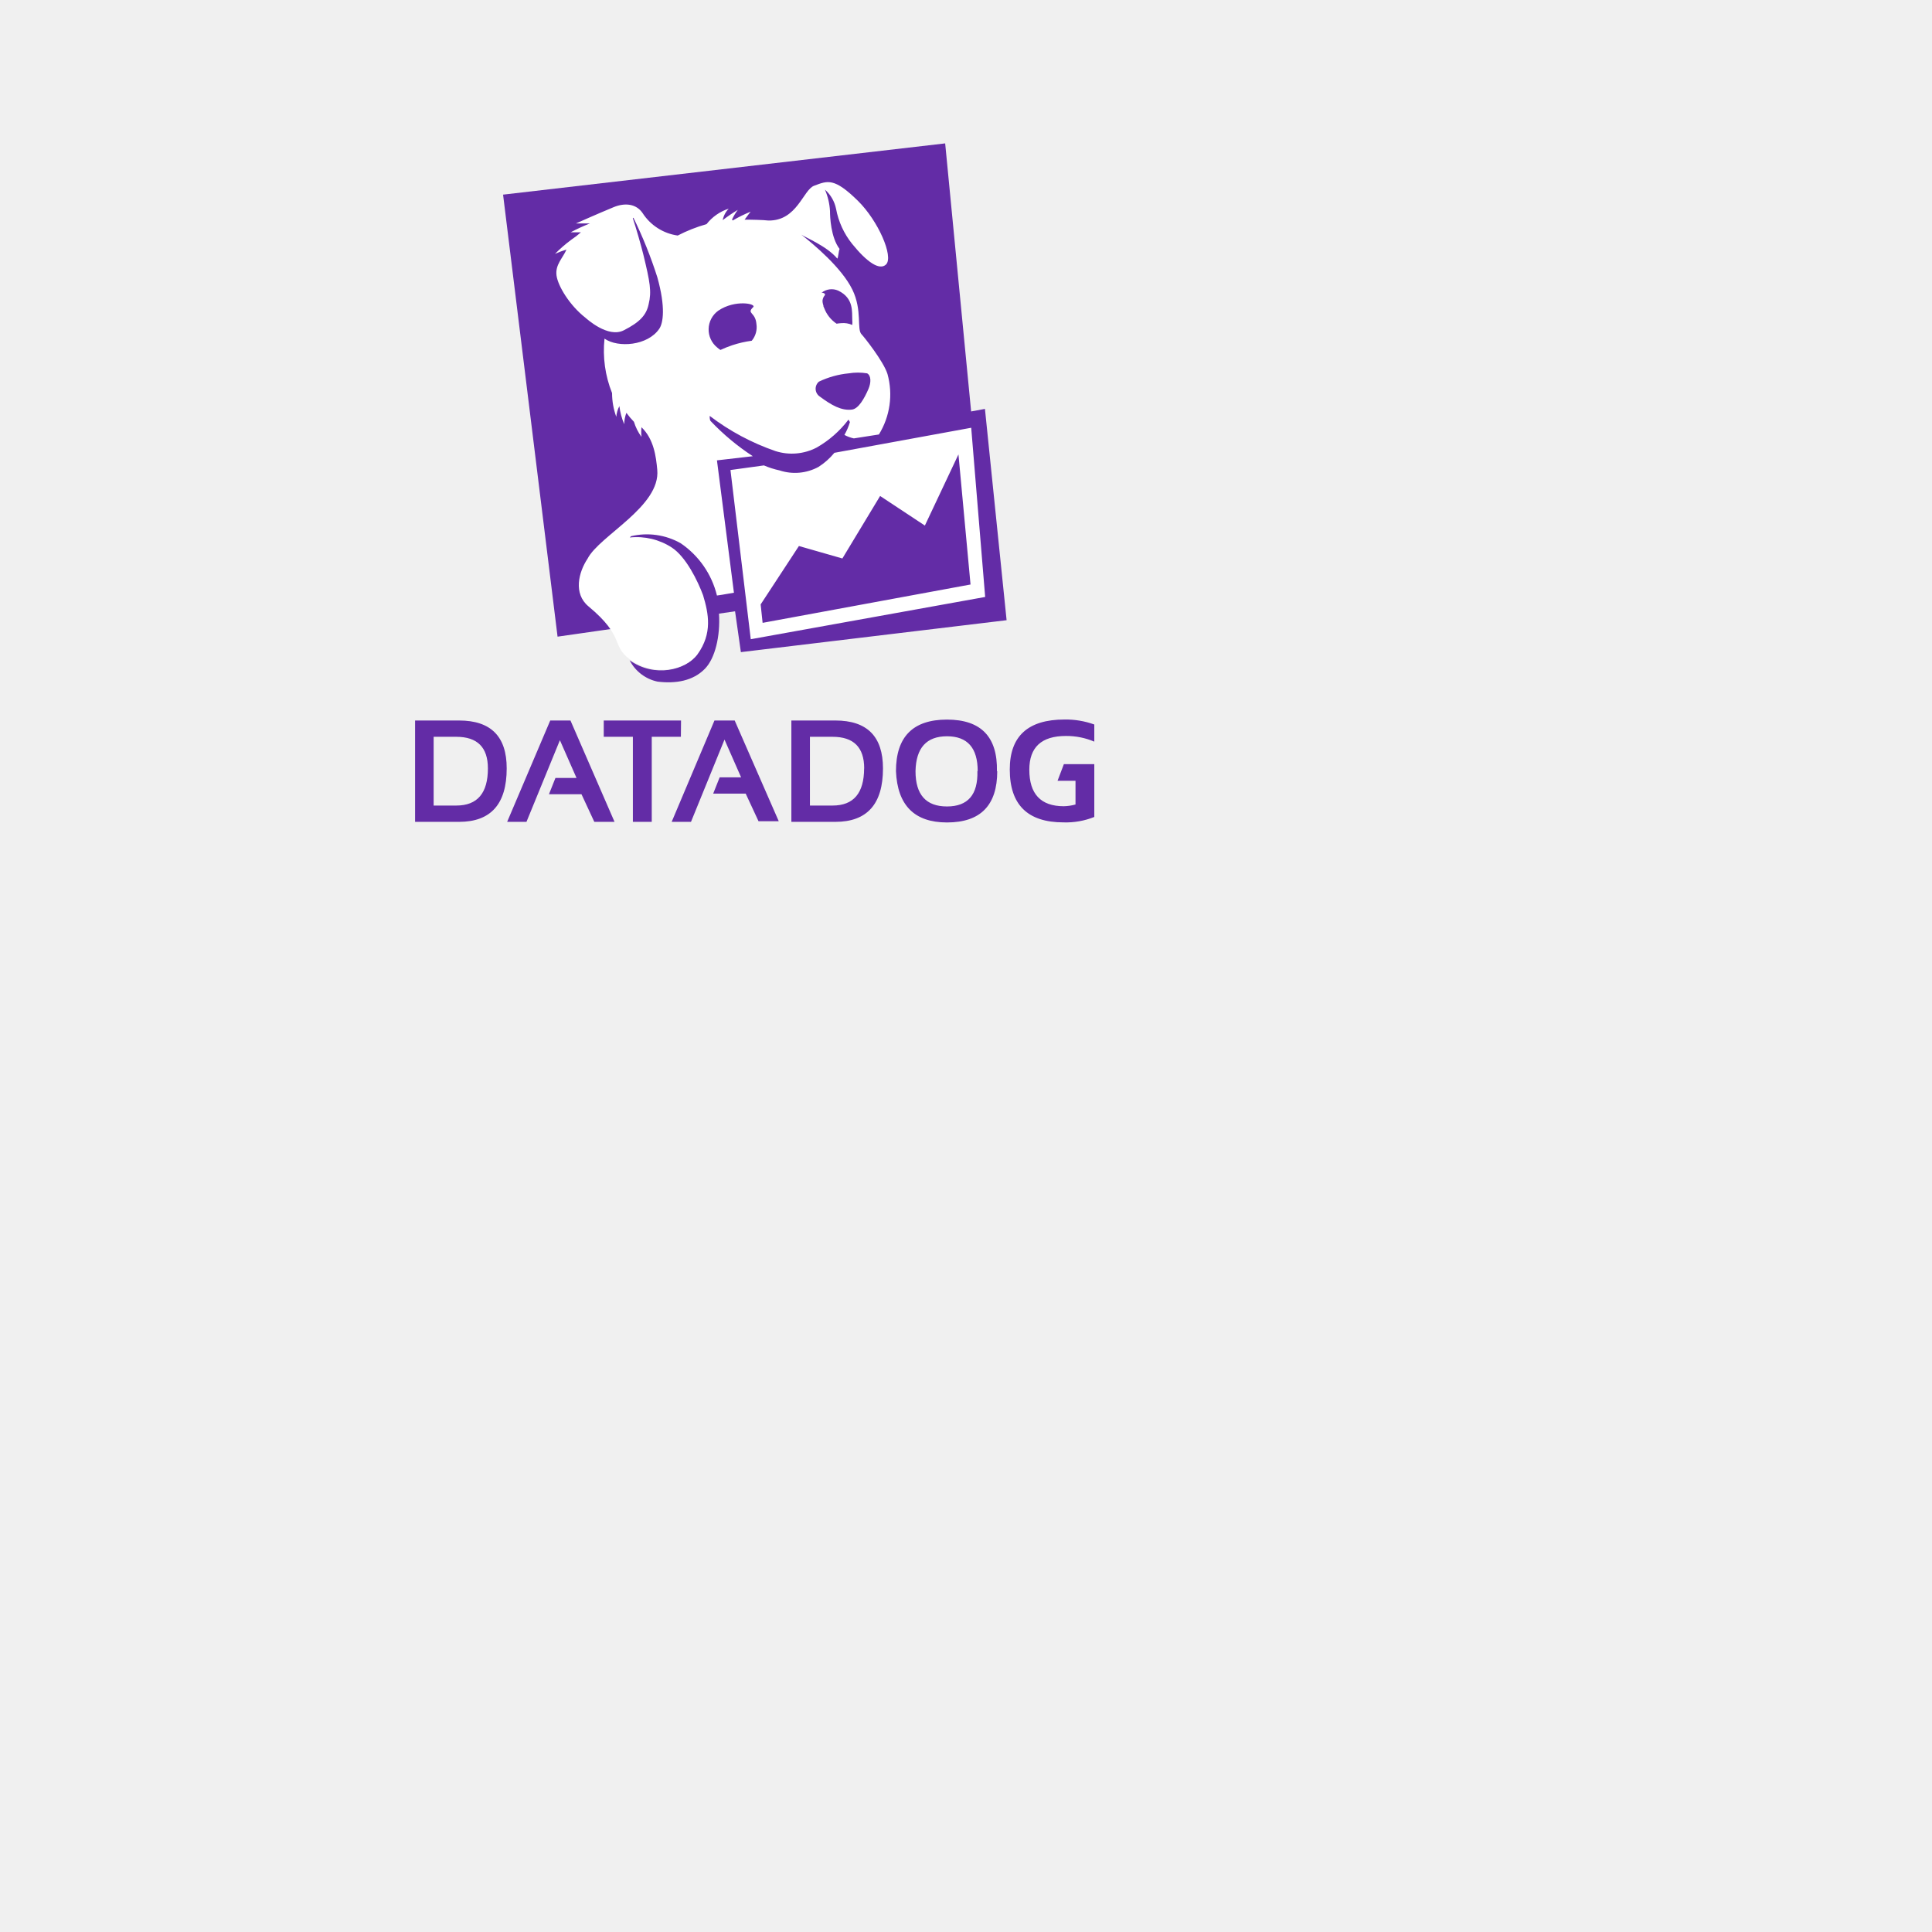
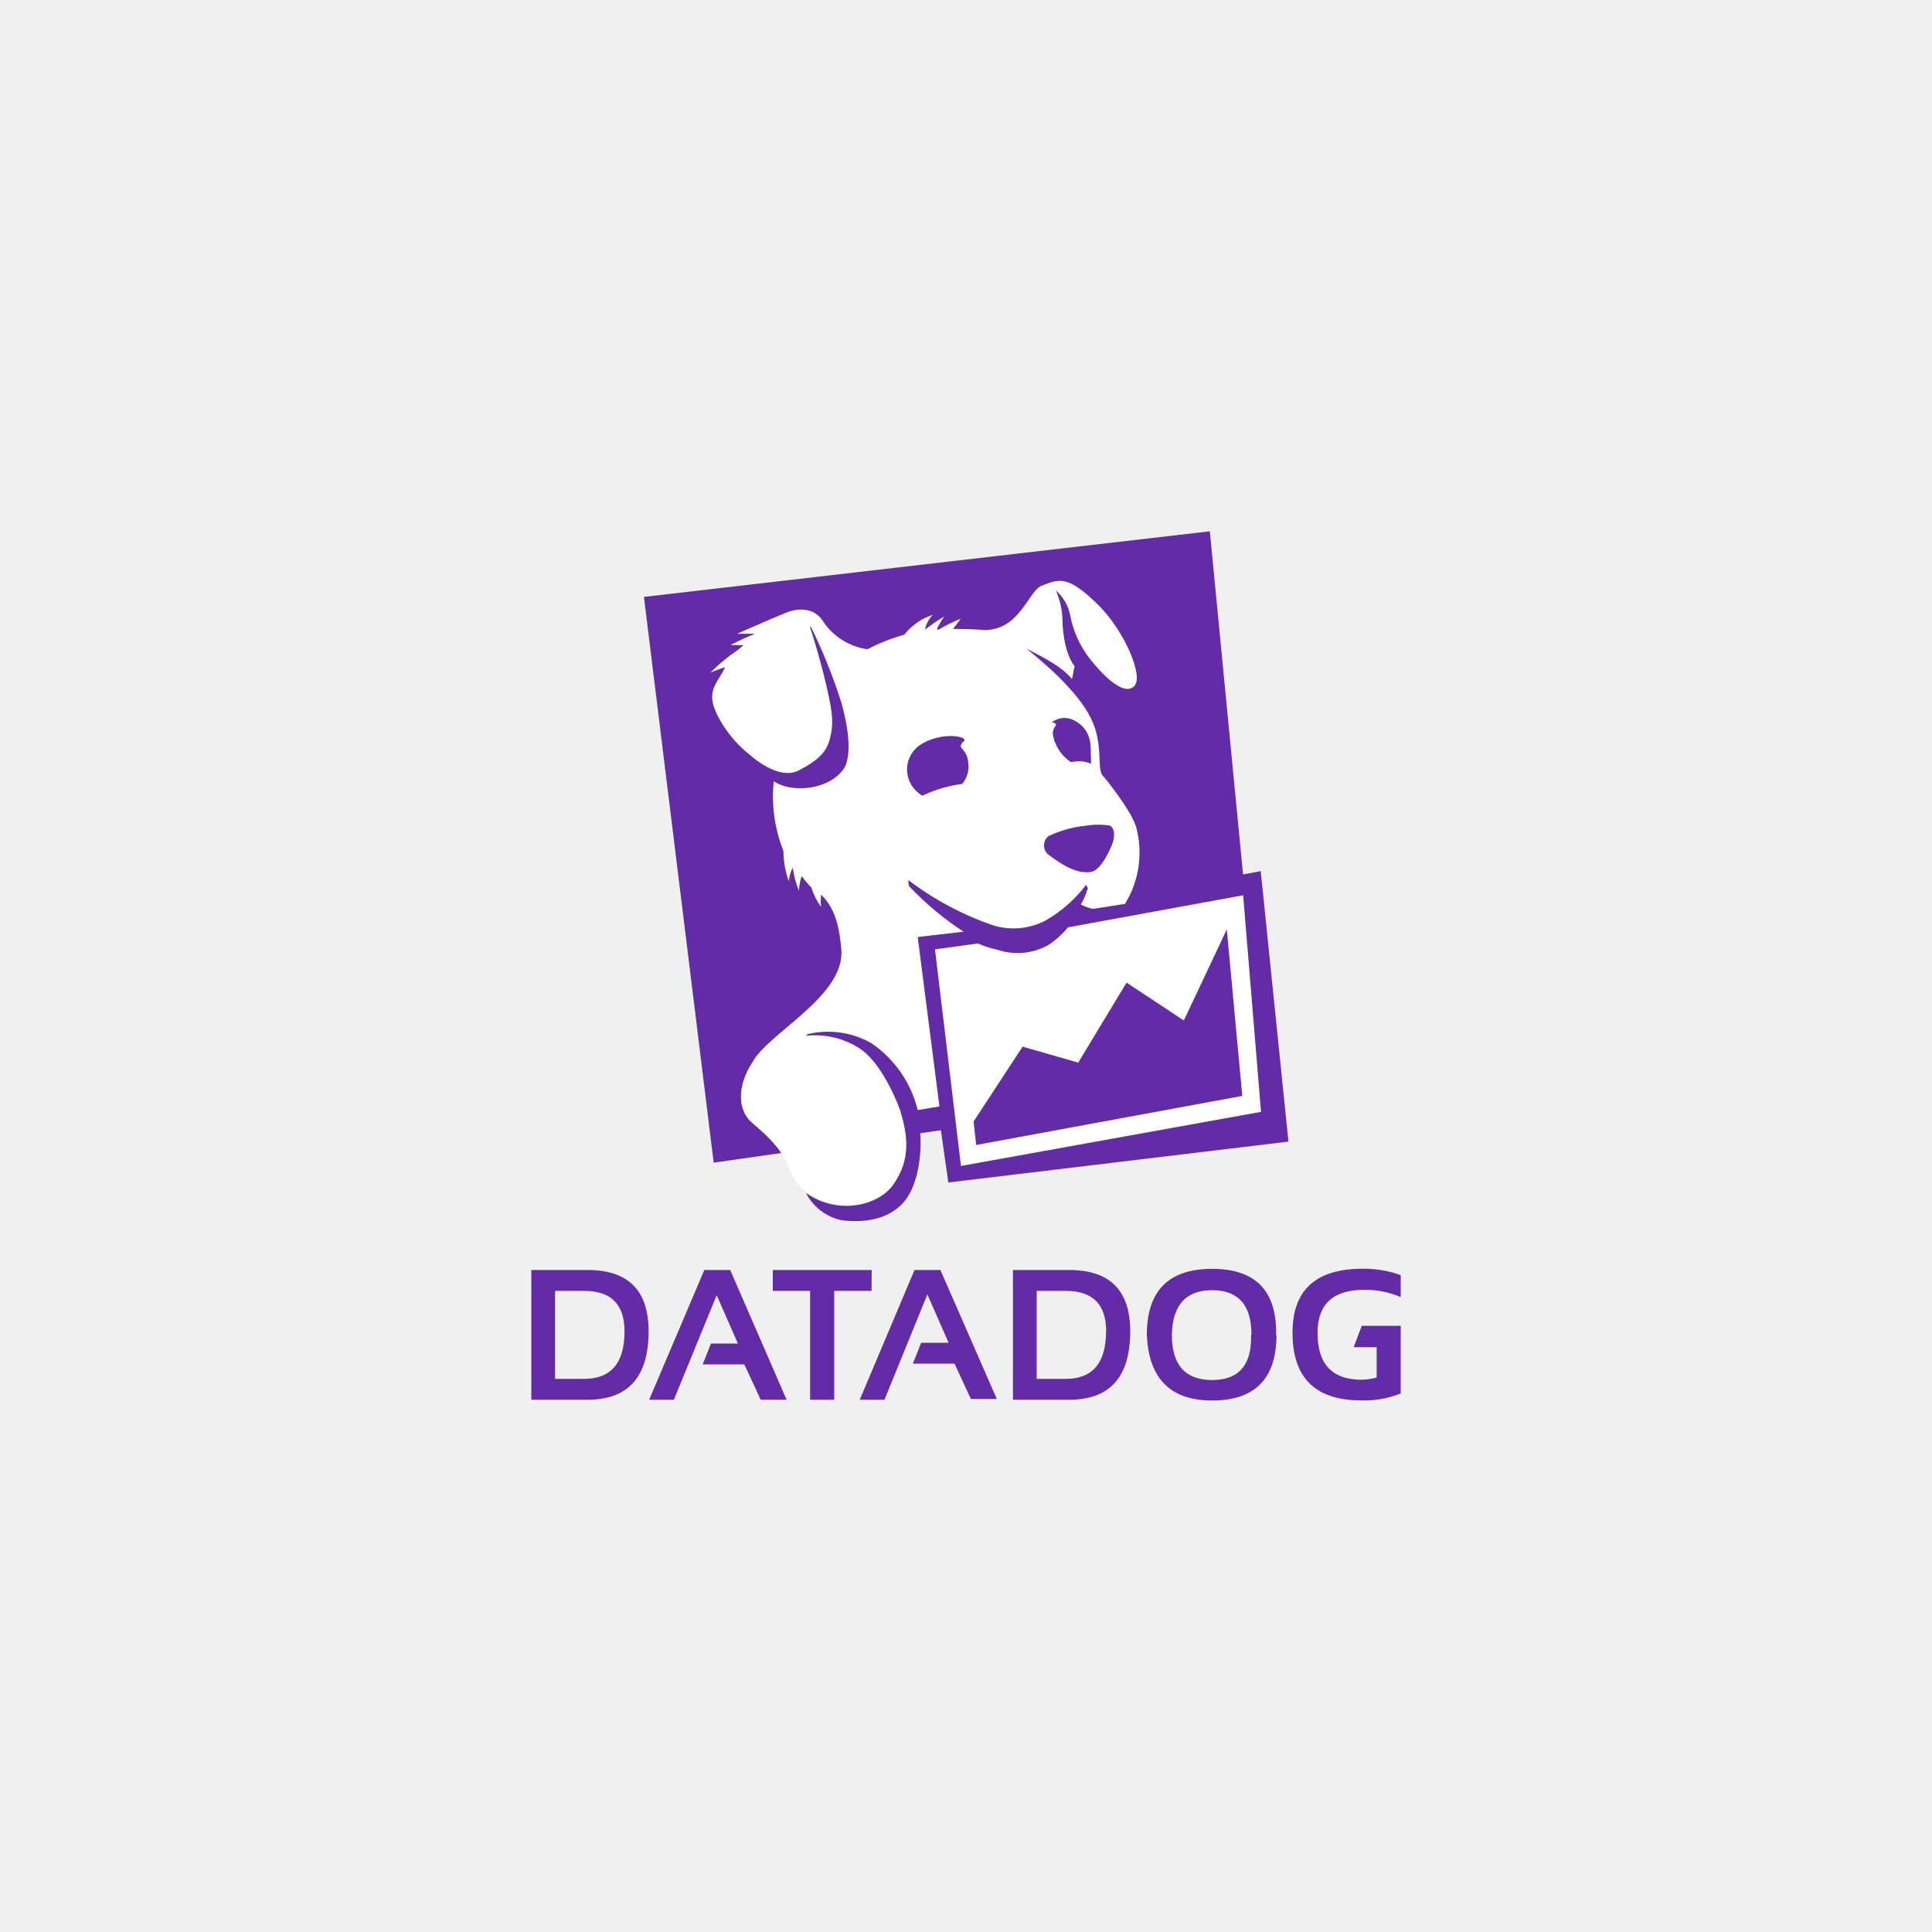
- <svg xmlns="http://www.w3.org/2000/svg" width="256" height="256">
+ <svg xmlns="http://www.w3.org/2000/svg" width="256" height="256" viewBox="0 0 200 128">
  <path d="M75.59,95.47l5.84,13.43H78.75l-1.7-3.66H72.74l.86-2.16h2.79l-2.2-5L69.76,108.9H67.2l5.71-13.43Zm14.65,0H80v2.16h3.86V108.9h2.5V97.63h3.86Zm-23.1,6.35q0,7.08-6.31,7.08H55V95.47h5.83Q67.15,95.47,67.14,101.82Zm-2.49,0c0-2.8-1.4-4.19-4.19-4.19h-3v9.11h3Q64.65,106.74,64.65,101.82Zm76.32-.57-.84,2.21h2.38v3.14a6.32,6.32,0,0,1-1.55.23c-3.05,0-4.57-1.62-4.57-4.84q0-4.47,4.84-4.47a9.43,9.43,0,0,1,3.77.75V96a11.09,11.09,0,0,0-3.95-.66q-7.26,0-7.25,6.63,0,7,7.12,7a10.07,10.07,0,0,0,4.08-.72v-7Zm-46.3-5.78L89,108.9h2.56L96,98l2.2,5H95.36l-.86,2.16h4.31l1.7,3.66h2.68L97.35,95.47ZM117,101.82q0,7.08-6.31,7.08h-5.83V95.47h5.83Q117,95.47,117,101.82Zm-2.49,0c0-2.8-1.4-4.19-4.19-4.19h-3v9.11h3Q114.49,106.74,114.5,101.82Zm16-47.64,2.87,28L98.17,86.41,97.4,81l-2.13.31c.19,3-.52,5.92-1.86,7.3-1.58,1.62-3.86,2-6.27,1.71a5.4,5.4,0,0,1-3.71-2.83c3.33,2.36,7.46,1.27,8.87-.7a7,7,0,0,0,1.33-5.26L73.88,84.36,66.66,25.79,125.24,19l3.44,35.52Zm1.63,48q0,6.8-6.66,6.8-6.47,0-6.76-6.8,0-6.83,6.76-6.83T132.1,102.2Zm-2.59,0q0-4.62-4.07-4.62t-4.17,4.62q0,4.68,4.17,4.68T129.51,102.15Z" fill="#632ca6" />
  <path d="M99.75,60.45a31.34,31.34,0,0,1-5.57-4.64c-.17-.13-.14-.7-.14-.7a31.14,31.14,0,0,0,8.71,4.66,7.13,7.13,0,0,0,5.47-.47,14,14,0,0,0,4.21-3.7l.19.33a8.22,8.22,0,0,1-.73,1.7,4.58,4.58,0,0,0,1.25.46l3.32-.52a10.12,10.12,0,0,0,1.14-8c-.52-1.7-3.23-5.08-3.43-5.26-.68-.65.12-3.18-1.23-5.94-1.43-2.92-5.14-6-6.76-7.28.48.35,3.41,1.53,4.77,3.18.13-.17.18-1.06.3-1.28-1.17-1.54-1.27-4.27-1.27-5a8.3,8.3,0,0,0-.67-2.86,4.6,4.6,0,0,1,1.47,2.53,10.47,10.47,0,0,0,2.13,4.65c1.92,2.38,3.64,3.6,4.51,2.72,1-1.06-1.06-5.78-3.74-8.42-3.14-3.08-4-2.68-5.8-2-1.46.53-2.26,4.69-6.08,4.61-.65-.08-2.31-.12-3.14-.11.43-.6.8-1.06.8-1.06a18.09,18.09,0,0,0-2.38,1.17L97,29.08a7.11,7.11,0,0,1,.76-1.27,21.92,21.92,0,0,0-2,1.36,3,3,0,0,1,.8-1.52,6.11,6.11,0,0,0-2.94,2.05,20.24,20.24,0,0,0-3.82,1.51,6.64,6.64,0,0,1-4.67-3c-.83-1.2-2.31-1.38-3.82-.76-2.2.91-5,2.16-5,2.16s.91,0,1.85,0a24.26,24.26,0,0,0-2.54,1.17s.61,0,1.36,0a12.1,12.1,0,0,1-1.3,1,18.06,18.06,0,0,0-2.14,1.86,11.56,11.56,0,0,1,1.52-.57c-.5,1.15-1.5,2-1.32,3.42s1.77,4,3.82,5.6c.18.15,3,2.74,5.09,1.68s3-2,3.3-3.47c.41-1.67.18-2.93-.7-6.55-.29-1.2-1-3.66-1.4-4.84l.08-.06a57.76,57.76,0,0,1,3.17,7.89c1.12,4,.77,6.07.26,6.82-1.53,2.26-5.47,2.56-7.26,1.31a15.13,15.13,0,0,0,1,7.21,9.22,9.22,0,0,0,.56,3.15,3.74,3.74,0,0,1,.41-1.42,9.06,9.06,0,0,0,.64,2.4A4.5,4.5,0,0,1,83,54.7a11,11,0,0,0,1,1.19,6.66,6.66,0,0,0,1,2,6.07,6.07,0,0,1,0-1.28c1.64,1.58,1.93,3.88,2.09,5.64.46,4.86-7.66,8.72-9.23,11.77-1.2,1.8-1.91,4.64.11,6.32,4.88,4.06,3,5.18,5.45,7,3.35,2.44,7.55,1.35,9-.64,2-2.77,1.48-5.38.74-7.83C92.47,77,90.9,73.77,89,72.54a8.53,8.53,0,0,0-5.54-1.32l.15-.17a9.1,9.1,0,0,1,6.58.93A11.74,11.74,0,0,1,95,78.91c1.1-.15,1.25-.22,2.25-.37L95,61Zm11.32-21.94c2.08,1,1.81,2.81,1.86,3.89a3.29,3.29,0,0,1,0,.66,2.88,2.88,0,0,0-1.46-.24,5.87,5.87,0,0,0-.62.07,4.29,4.29,0,0,1-1.64-2.07l-.1-.22,0-.09v0c-.23-.73-.08-.88,0-1.11s.48-.42-.08-.61l-.17,0A2.15,2.15,0,0,1,111.07,38.51Zm-2.56,12.06a11.72,11.72,0,0,1,3.95-1.1,7.56,7.56,0,0,1,2.44,0c.54.3.54,1.22.17,2.08-.54,1.24-1.3,2.6-2.17,2.72-1.4.18-2.73-.58-4.25-1.71A1.24,1.24,0,0,1,108.51,50.57Zm-13.34-9.4c2.23-1.52,5.11-.92,4.63-.47-.92.88.3.62.43,2.23a2.79,2.79,0,0,1-.62,2.22,14.16,14.16,0,0,0-2.57.59,15.74,15.74,0,0,0-1.58.63,3.68,3.68,0,0,1-.41-.31A3.07,3.07,0,0,1,95.17,41.17Zm33.52,15.51L110.56,60a9,9,0,0,1-2.09,1.86,6.53,6.53,0,0,1-5.18.47,11.18,11.18,0,0,1-2.07-.66l-4.43.61,2.69,22.42,31.06-5.6ZM101.05,82.53l-.26-2.44,5.07-7.74L111.62,74l5-8.28,5.93,3.92L127,60.21l1.6,17.24Z" fill="#fff" />
</svg>
